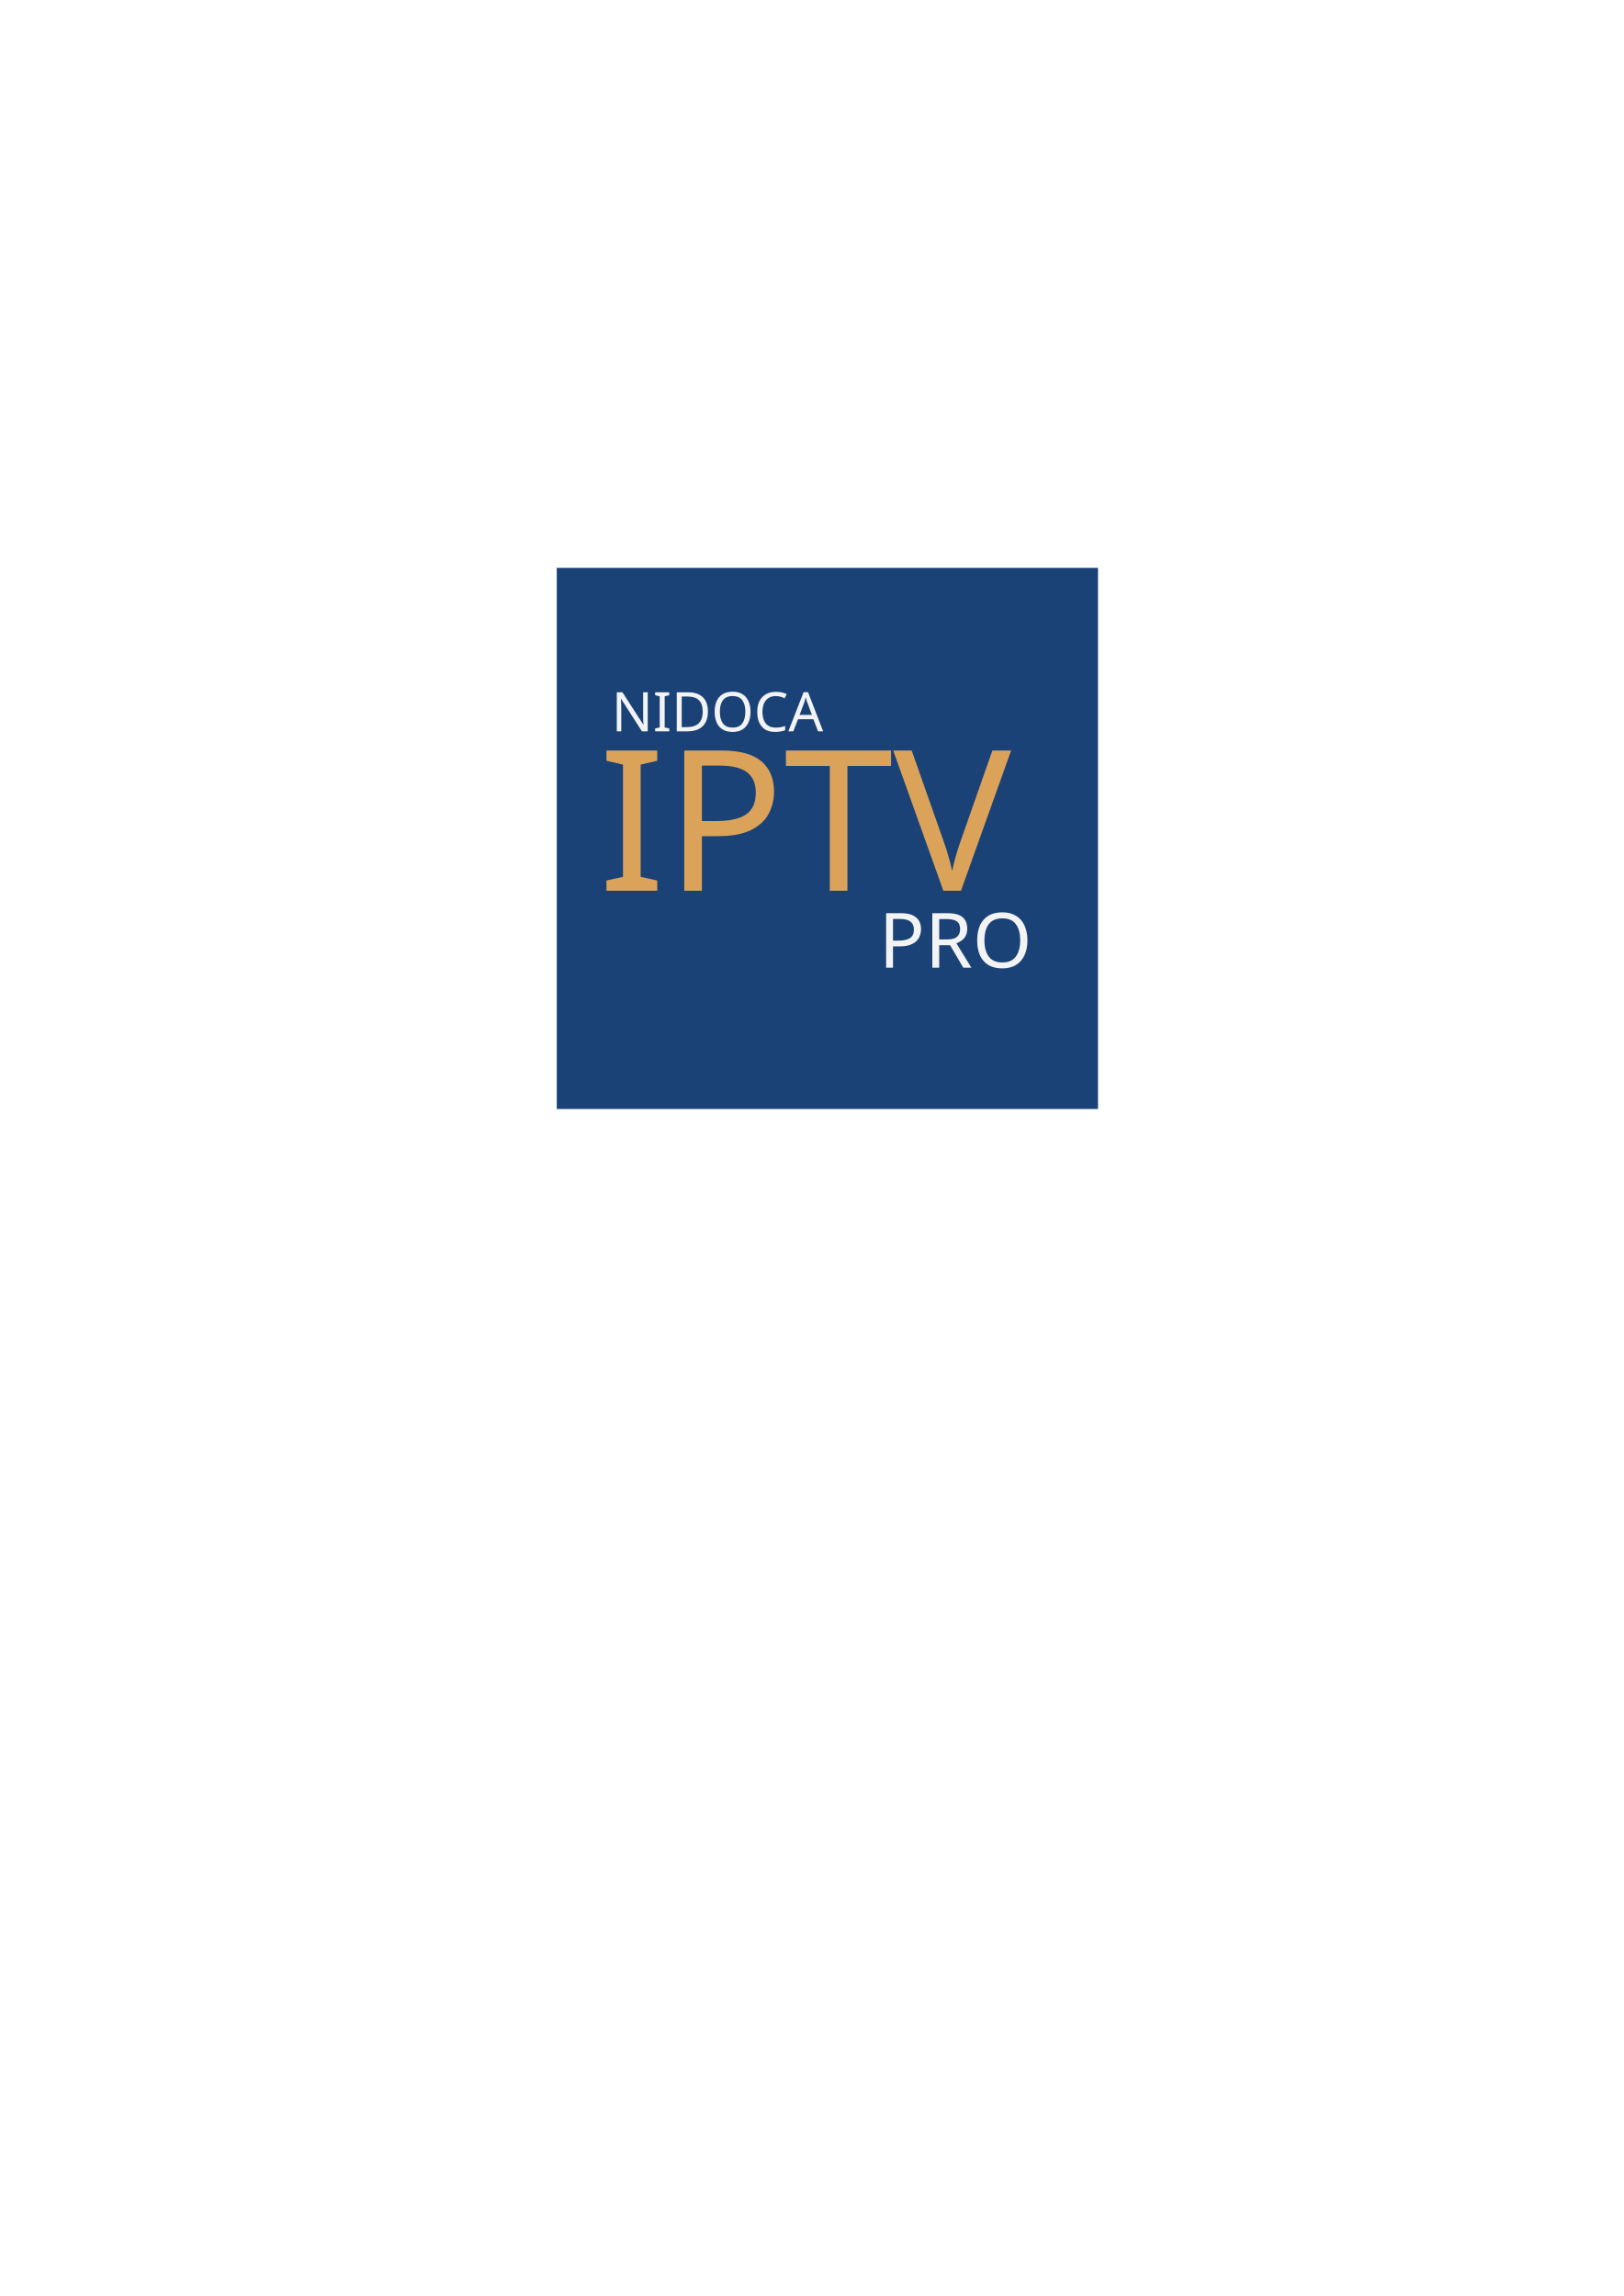
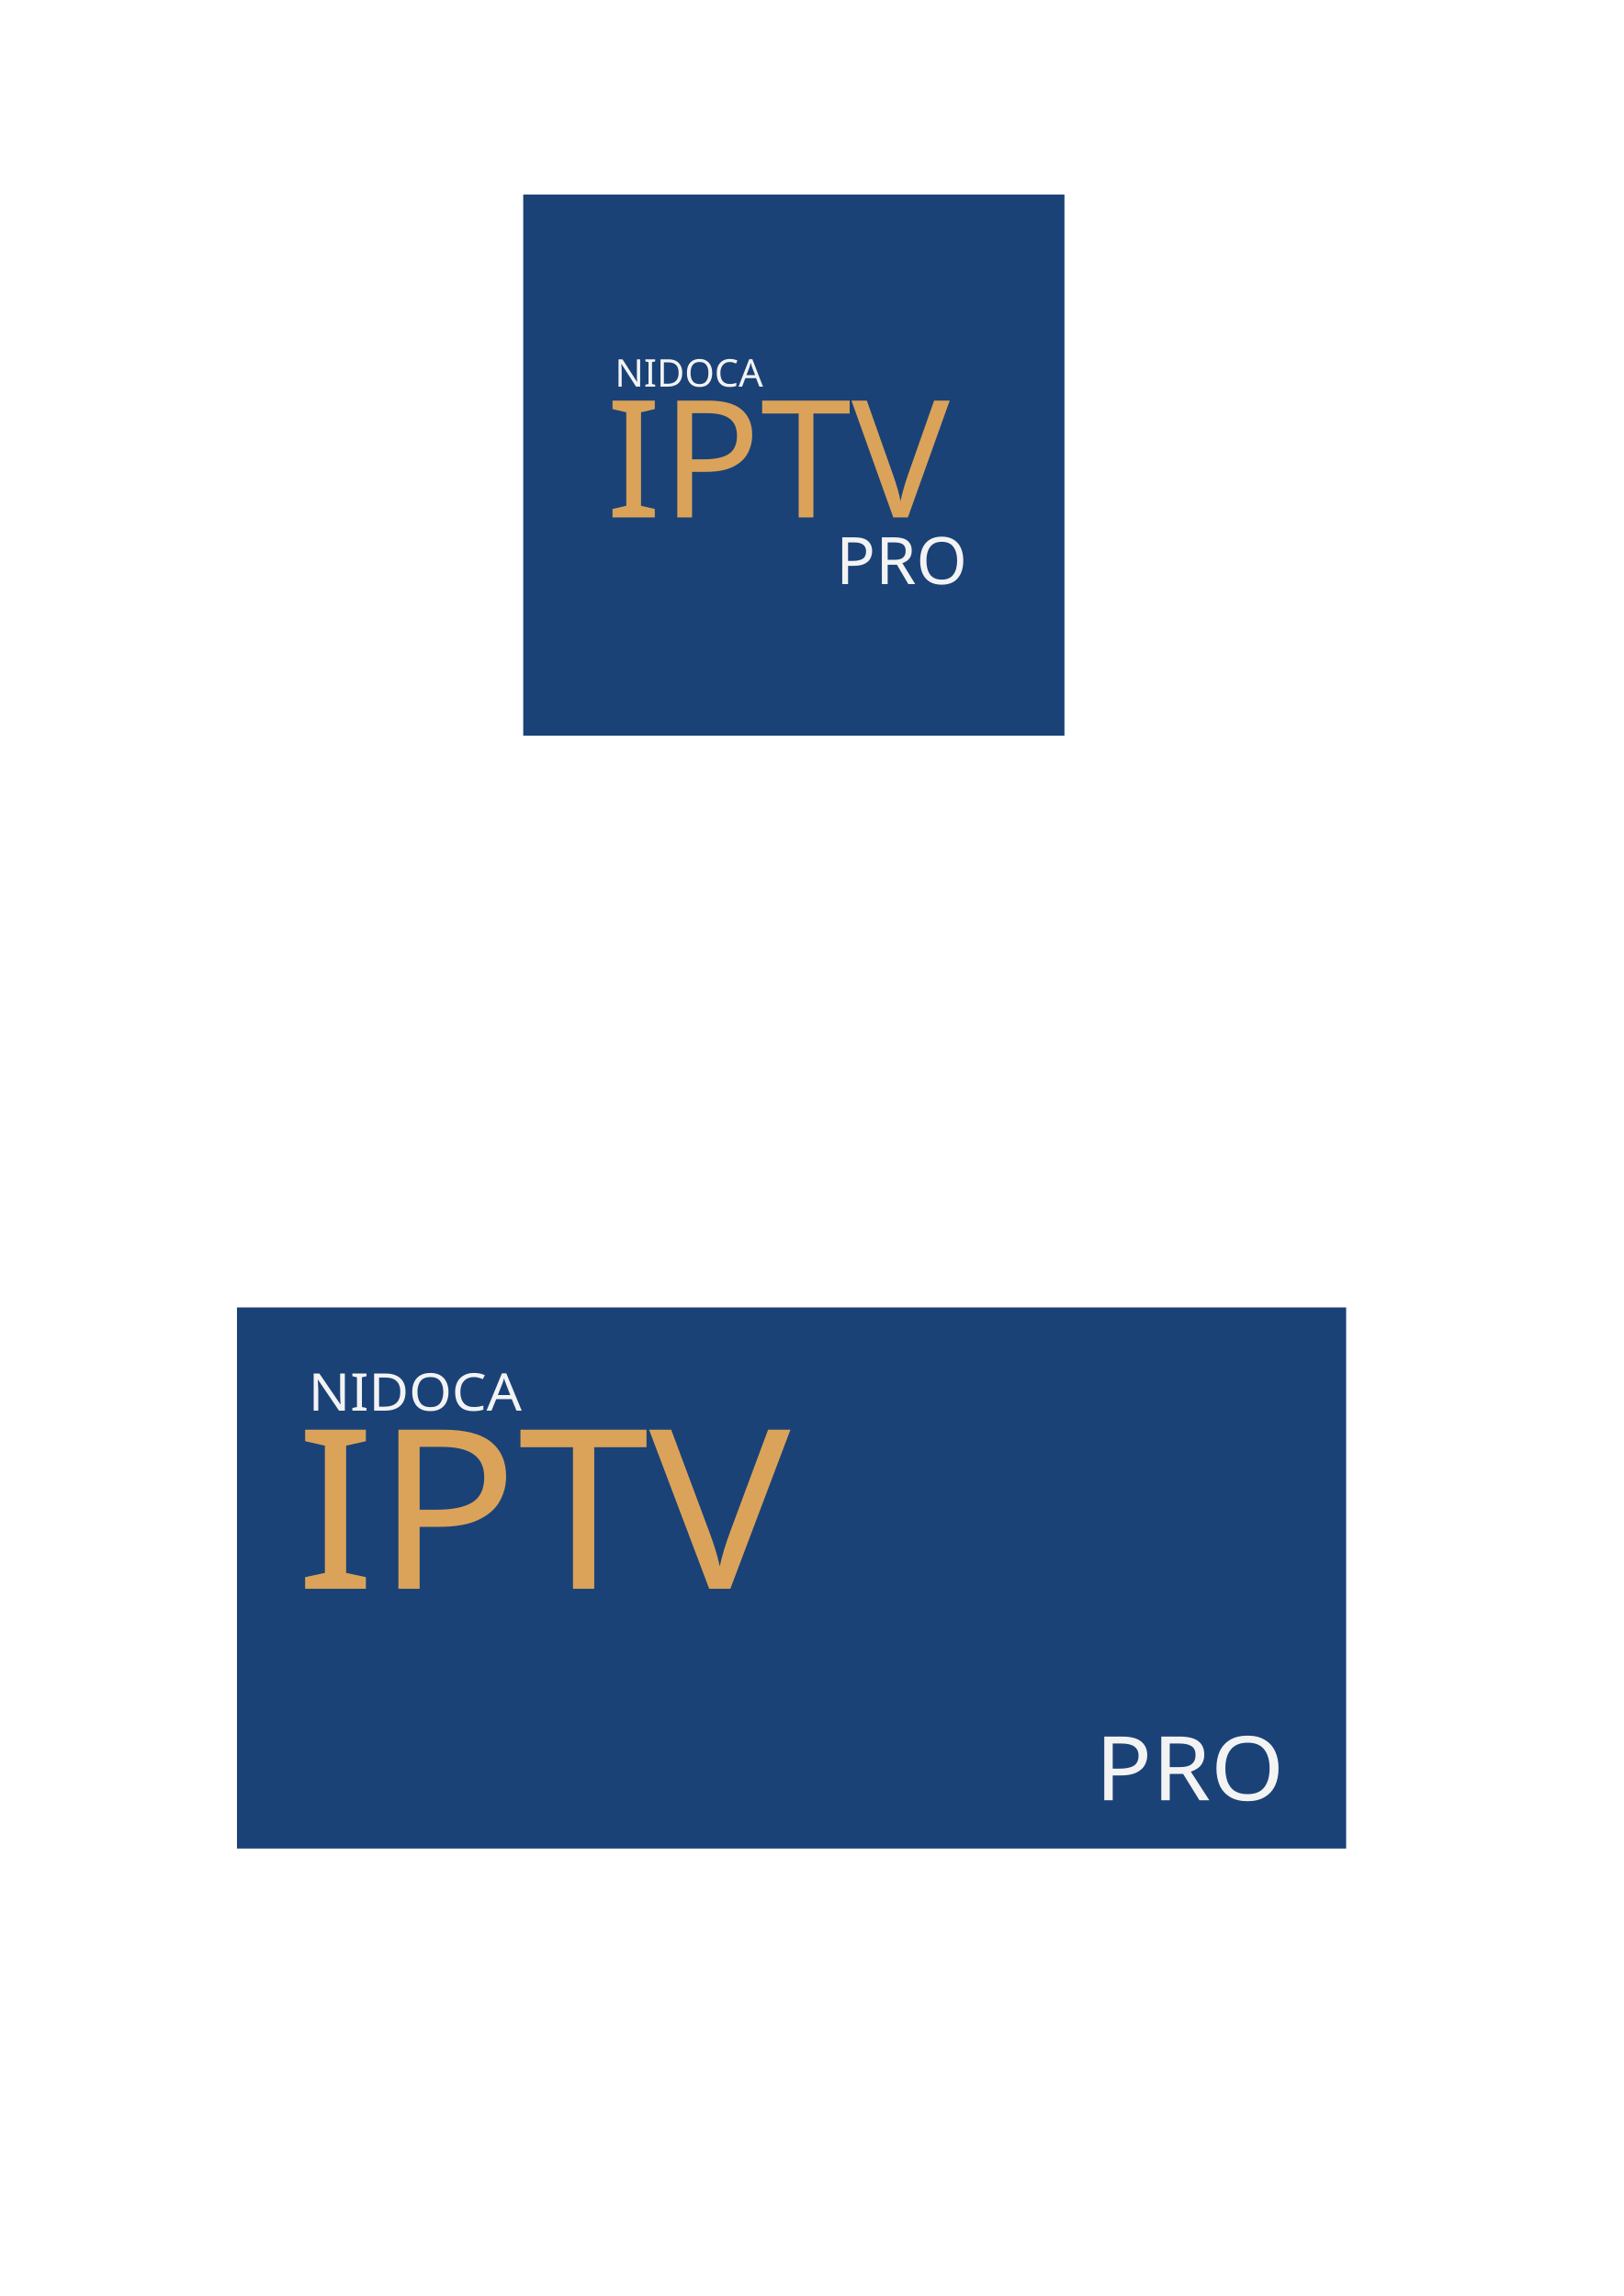
<svg xmlns="http://www.w3.org/2000/svg" width="210mm" height="297mm" viewBox="0 0 210 297" version="1.1" id="svg5">
  <defs id="defs2">
+     <linearGradient id="linearGradient3926">
+       <stop style="stop-color:#dba359;stop-opacity:1;" offset="0" id="stop3924" />
+     </linearGradient>
+     <linearGradient id="linearGradient3918">
+       <stop style="stop-color:#dba359;stop-opacity:0;" offset="0" id="stop3916" />
+     </linearGradient>
+     <linearGradient id="linearGradient1950">
+       <stop style="stop-color:#000000;stop-opacity:1;" offset="0" id="stop1948" />
+     </linearGradient>
    <rect x="624.482" y="189.354" width="71.877" height="100.474" id="rect4703" />
  </defs>
  <g id="layer1">
-     <g id="g5560">
-       <rect style="fill:#1a4277;fill-opacity:1;stroke-width:0.325;image-rendering:optimizeQuality" id="rect111" width="70" height="70" x="72.009" y="73.455" />
-       <text xml:space="preserve" style="font-size:25.4px;fill:#dba359;fill-opacity:1;stroke-width:0.265" x="77.42" y="115.223" id="text2825">
-         <tspan id="tspan2823" style="font-style:normal;font-variant:normal;font-weight:normal;font-stretch:normal;font-size:25.4px;font-family:'Arial Rounded MT Bold';-inkscape-font-specification:'Arial Rounded MT Bold, ';fill:#dba359;fill-opacity:1;stroke-width:0.265" x="77.42" y="115.223">IPTV</tspan>
-       </text>
-       <text xml:space="preserve" style="font-style:normal;font-variant:normal;font-weight:normal;font-stretch:normal;font-size:7.056px;font-family:'Arial Rounded MT Bold';-inkscape-font-specification:'Arial Rounded MT Bold, ';fill:#e2c379;fill-opacity:1;stroke-width:0.265" x="79.085" y="94.603" id="text4437">
-         <tspan id="tspan4435" style="font-size:7.056px;fill:#f3f3f3;fill-opacity:1;stroke-width:0.265" x="79.085" y="94.603">NIDOCA</tspan>
-       </text>
-       <text xml:space="preserve" style="font-style:normal;font-variant:normal;font-weight:normal;font-stretch:normal;font-size:9.878px;font-family:'Arial Rounded MT Bold';-inkscape-font-specification:'Arial Rounded MT Bold, ';fill:#f3f3f3;fill-opacity:1;stroke-width:0.265" x="113.652" y="125.174" id="text4543">
-         <tspan id="tspan4541" style="font-size:9.878px;stroke-width:0.265" x="113.652" y="125.174">PRO</tspan>
-       </text>
-     </g>
+     <rect style="fill:#1a4277;fill-opacity:1;stroke-width:0.325;image-rendering:optimizeQuality" id="rect111" width="70" height="70" x="67.671" y="25.16" />
+     <text xml:space="preserve" style="font-size:21.167px;fill:#dba359;fill-opacity:1;stroke-width:0.265" x="78.374" y="66.928" id="text2825">
+       <tspan id="tspan2823" style="font-style:normal;font-variant:normal;font-weight:normal;font-stretch:normal;font-size:21.167px;font-family:'Arial Rounded MT Bold';-inkscape-font-specification:'Arial Rounded MT Bold, ';fill:#dba359;fill-opacity:1;stroke-width:0.265" x="78.374" y="66.928">IPTV</tspan>
+     </text>
+     <text xml:space="preserve" style="font-style:normal;font-variant:normal;font-weight:normal;font-stretch:normal;font-size:4.939px;font-family:'Arial Rounded MT Bold';-inkscape-font-specification:'Arial Rounded MT Bold, ';fill:#e2c379;fill-opacity:1;stroke-width:0.265" x="79.51" y="50.012" id="text4437">
+       <tspan id="tspan4435" style="font-size:4.939px;fill:#f3f3f3;fill-opacity:1;stroke-width:0.265" x="79.51" y="50.012">NIDOCA</tspan>
+     </text>
+     <text xml:space="preserve" style="font-style:normal;font-variant:normal;font-weight:normal;font-stretch:normal;font-size:8.467px;font-family:'Arial Rounded MT Bold';-inkscape-font-specification:'Arial Rounded MT Bold, ';fill:#f3f3f3;fill-opacity:1;stroke-width:0.265" x="108.105" y="75.554" id="text4543">
+       <tspan id="tspan4541" style="font-size:8.467px;stroke-width:0.265" x="108.105" y="75.554">PRO</tspan>
+     </text>
+     <rect style="fill:#1a4277;fill-opacity:1;stroke-width:0.465;image-rendering:optimizeQuality" id="rect111-4" width="143.455" height="70" x="30.647" y="169.12" />
    <text xml:space="preserve" transform="scale(0.2645833)" id="text4701" style="font-style:normal;font-variant:normal;font-weight:normal;font-stretch:normal;font-size:16px;font-family:'Arial Rounded MT Bold';-inkscape-font-specification:'Arial Rounded MT Bold, ';white-space:pre;shape-inside:url(#rect4703);display:inline;fill:#dba359;fill-opacity:1" />
+     <text xml:space="preserve" style="font-size:29.637px;fill:#dba359;fill-opacity:1;stroke-width:0.37" x="37.199" y="211.289" id="text2825-9" transform="scale(1.028088,0.9726789)">
+       <tspan id="tspan2823-8" style="font-style:normal;font-variant:normal;font-weight:normal;font-stretch:normal;font-size:29.637px;font-family:'Arial Rounded MT Bold';-inkscape-font-specification:'Arial Rounded MT Bold, ';fill:#dba359;fill-opacity:1;stroke-width:0.37" x="37.199" y="211.289">IPTV</tspan>
+     </text>
+     <text xml:space="preserve" style="font-style:normal;font-variant:normal;font-weight:normal;font-stretch:normal;font-size:6.915px;font-family:'Arial Rounded MT Bold';-inkscape-font-specification:'Arial Rounded MT Bold, ';fill:#e2c379;fill-opacity:1;stroke-width:0.37" x="38.789" y="187.604" id="text4437-7" transform="scale(1.028088,0.9726789)">
+       <tspan id="tspan4435-8" style="font-size:6.915px;fill:#f3f3f3;fill-opacity:1;stroke-width:0.37" x="38.789" y="187.604">NIDOCA</tspan>
+     </text>
+     <text xml:space="preserve" style="font-style:normal;font-variant:normal;font-weight:normal;font-stretch:normal;font-size:11.855px;font-family:'Arial Rounded MT Bold';-inkscape-font-specification:'Arial Rounded MT Bold, ';fill:#f3f3f3;fill-opacity:1;stroke-width:0.37" x="137.763" y="239.416" id="text4543-6" transform="scale(1.028088,0.9726789)">
+       <tspan id="tspan4541-3" style="font-size:11.855px;stroke-width:0.37" x="137.763" y="239.416">PRO</tspan>
+     </text>
  </g>
</svg>
